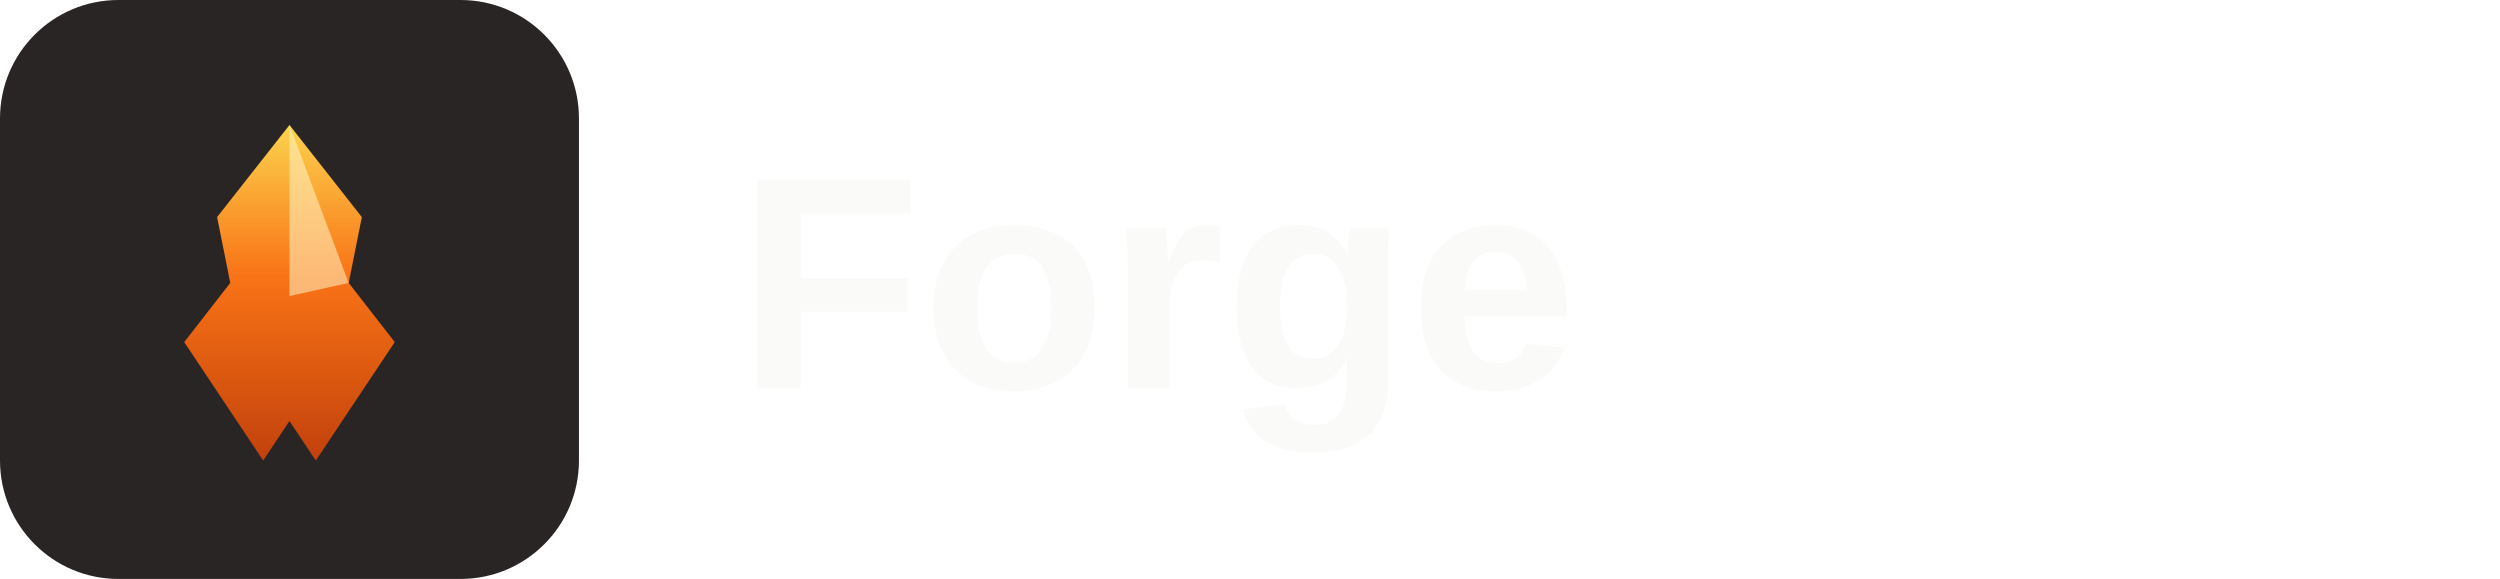
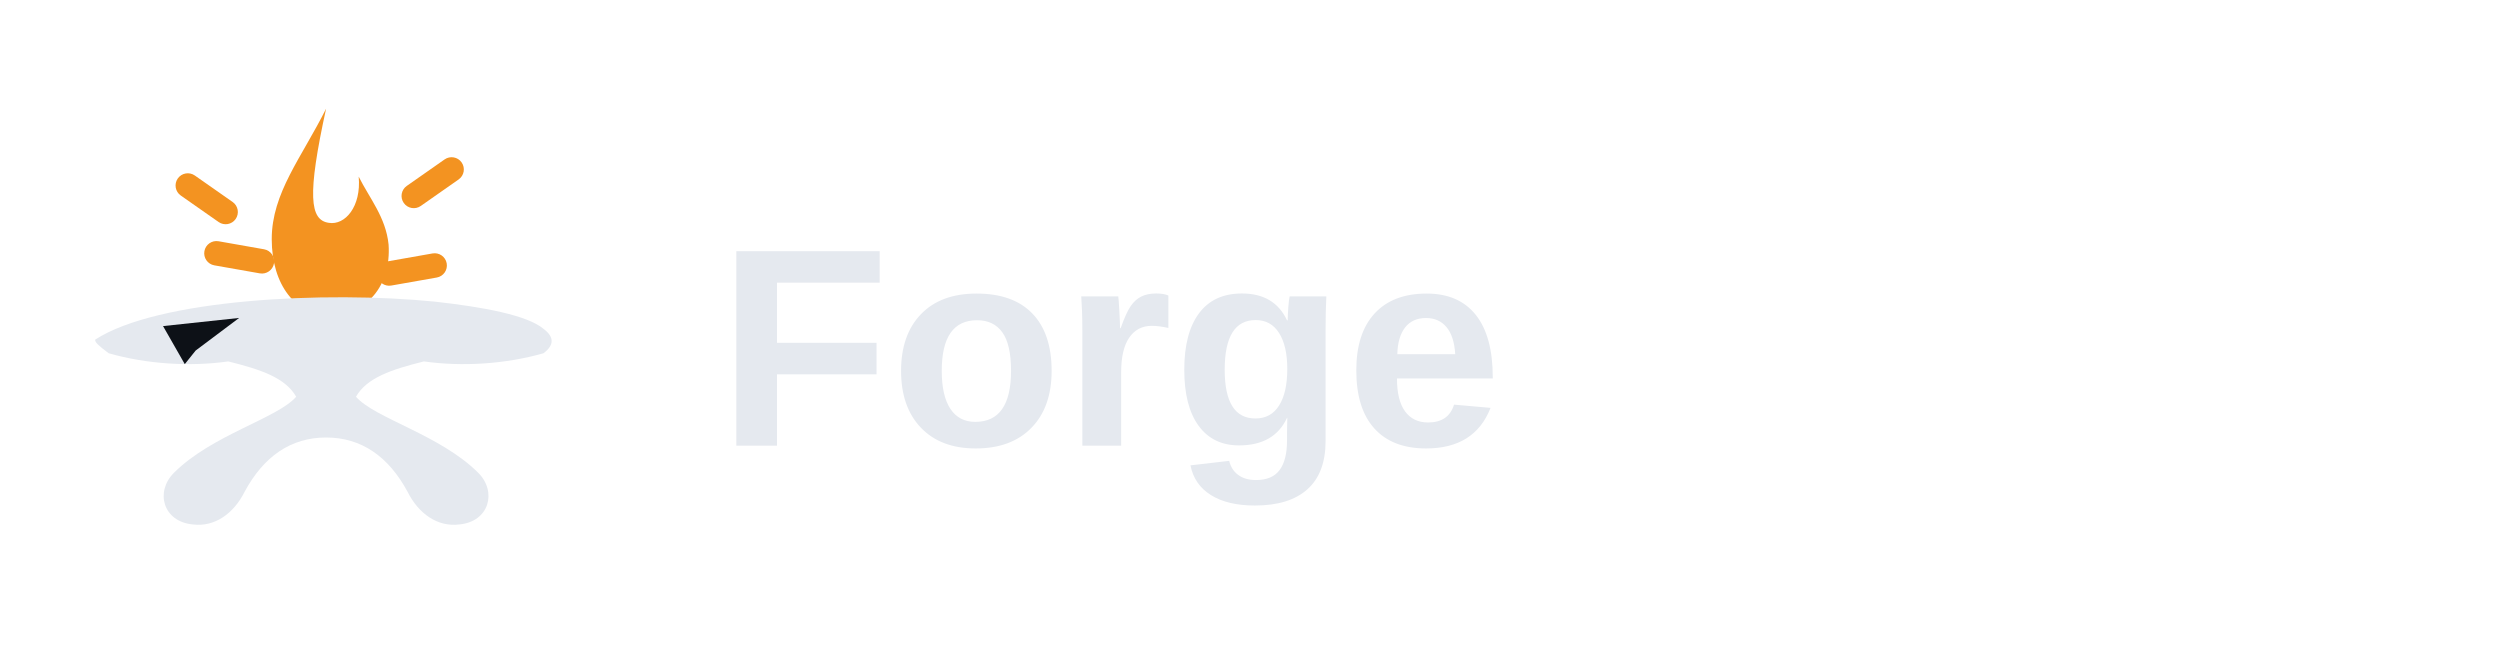
- <svg xmlns="http://www.w3.org/2000/svg" viewBox="0 0 380 88">
-   <defs>
-     <linearGradient id="flame" x1="0" y1="0" x2="0" y2="1">
-       <stop offset="0%" stop-color="#fcd34d" />
-       <stop offset="45%" stop-color="#f97316" />
-       <stop offset="100%" stop-color="#c2410c" />
-     </linearGradient>
-   </defs>
-   <rect x="0" y="0" width="88" height="88" rx="18" fill="#292524" />
-   <path transform="translate(12, 12)" d="M32 7            L43 21            L41 31            L48 40            L36 58            L32 52            L28 58            L16 40            L23 31            L21 21            Z" fill="url(#flame)" />
-   <path transform="translate(12, 12)" d="M32 7 L41 31 L32 33 Z" fill="#fef3c7" fill-opacity="0.55" />
-   <text x="112" y="59" font-family="Arial, Helvetica, sans-serif" font-size="46" font-weight="700" fill="#fafaf9">Forge</text>
+ <svg xmlns="http://www.w3.org/2000/svg" viewBox="0 0 460 120">
+   <g transform="translate(10 10) scale(0.5)">
+     <path fill="#f39321" d="       M100 20       C91 38 80 51 80 68       C80 85 89 96 101 96       C115 96 124 85 123 70       C122 60 116 53 112 45       C113 56 107 63 101 62       C94 61 93 52 100 20       Z" />
+     <g fill="#f39321">
+       <rect width="26" height="9" rx="4.5" transform="translate(48 42) rotate(35)" />
+       <rect width="26" height="9" rx="4.5" transform="translate(56 68) rotate(10)" />
+       <rect width="26" height="9" rx="4.5" transform="translate(126 51) rotate(-35)" />
+       <rect width="26" height="9" rx="4.5" transform="translate(118 77) rotate(-10)" />
+     </g>
+     <path fill="#e5e9ef" d="       M15 105       C 38 90 100 87 140 91       C 158 93 174 96 180 101       C 184 104 184 107 180 110       C 166 114 150 115 136 113       C 124 116 115 119 111 126       C 118 134 142 140 156 154       C 163 161 160 172 149 173       C 141 174 134 169 130 161       C 123 148 113 141 100 141       C 87 141 77 148 70 161       C 66 169 59 174 51 173       C 40 172 37 161 44 154       C 58 140 82 134 89 126       C 85 119 76 116 64 113       C 50 115 34 114 20 110       C 16 107 15 106 15 105       Z" />
+     <path fill="#0d1117" d="M40 100 L68 97 L52 109 L48 114 Z" />
+   </g>
+   <text x="132" y="82" font-family="Arial, Helvetica, sans-serif" font-size="52" font-weight="700" fill="#e5e9ef">Forge</text>
</svg>
